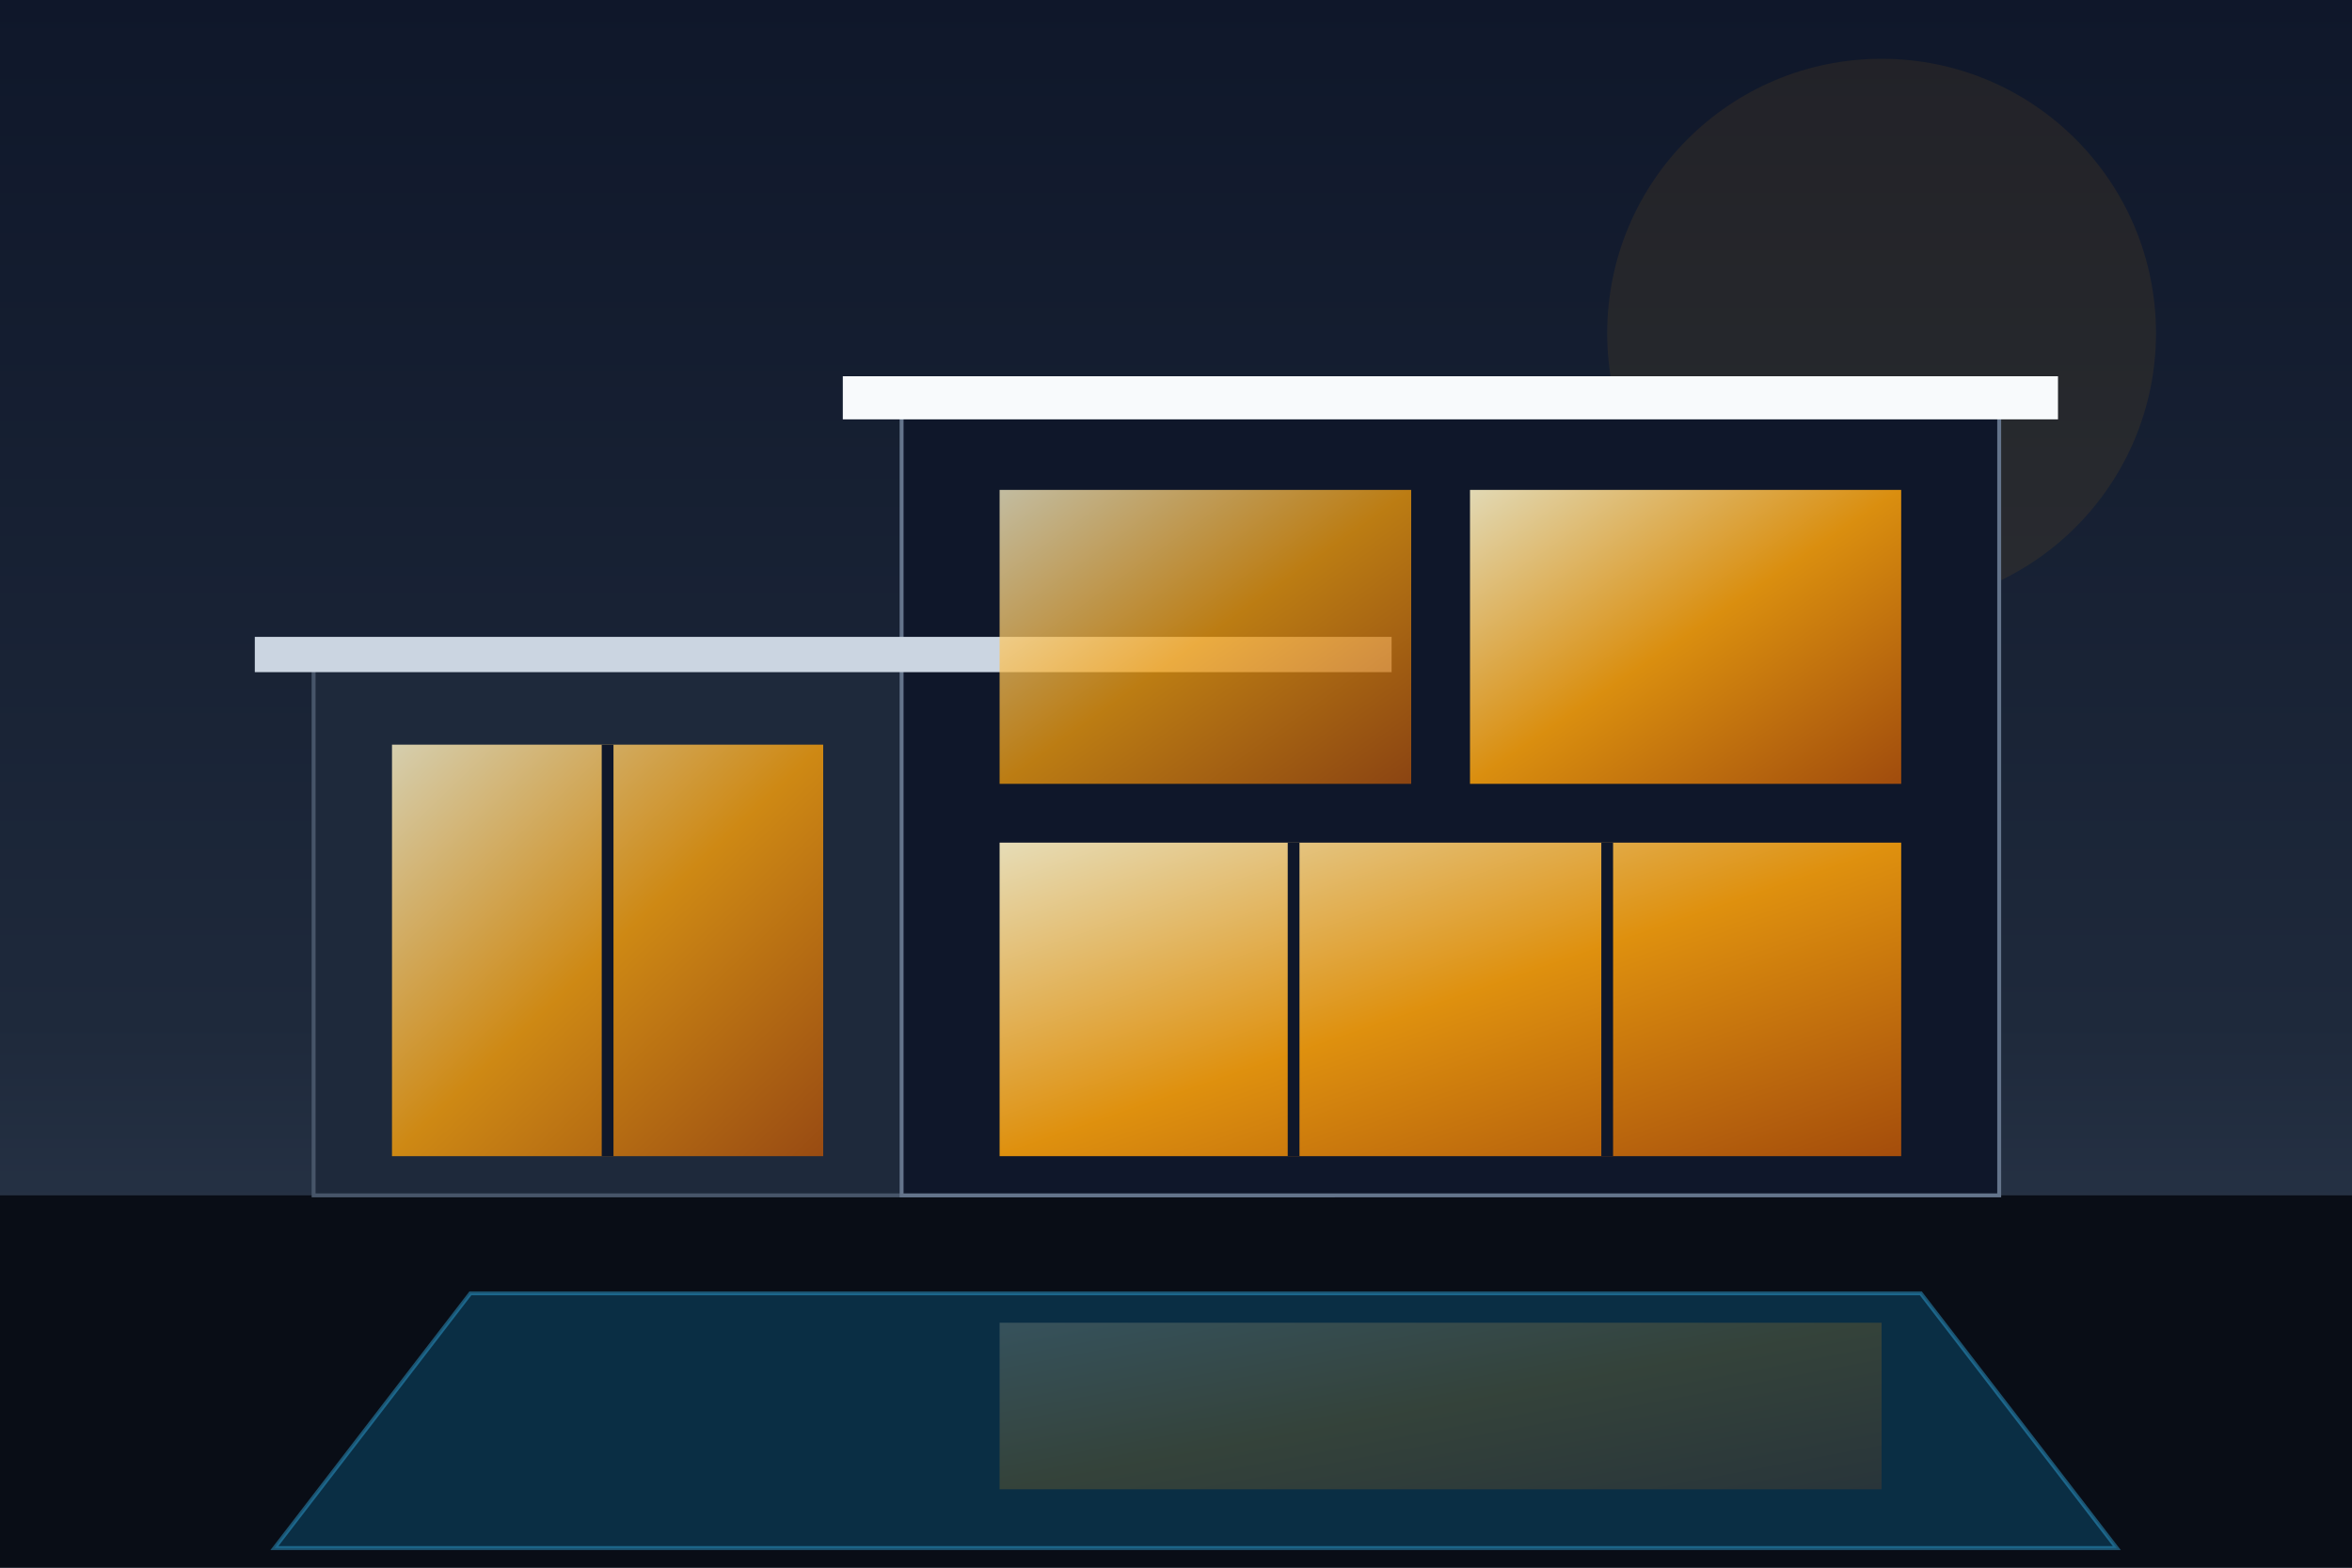
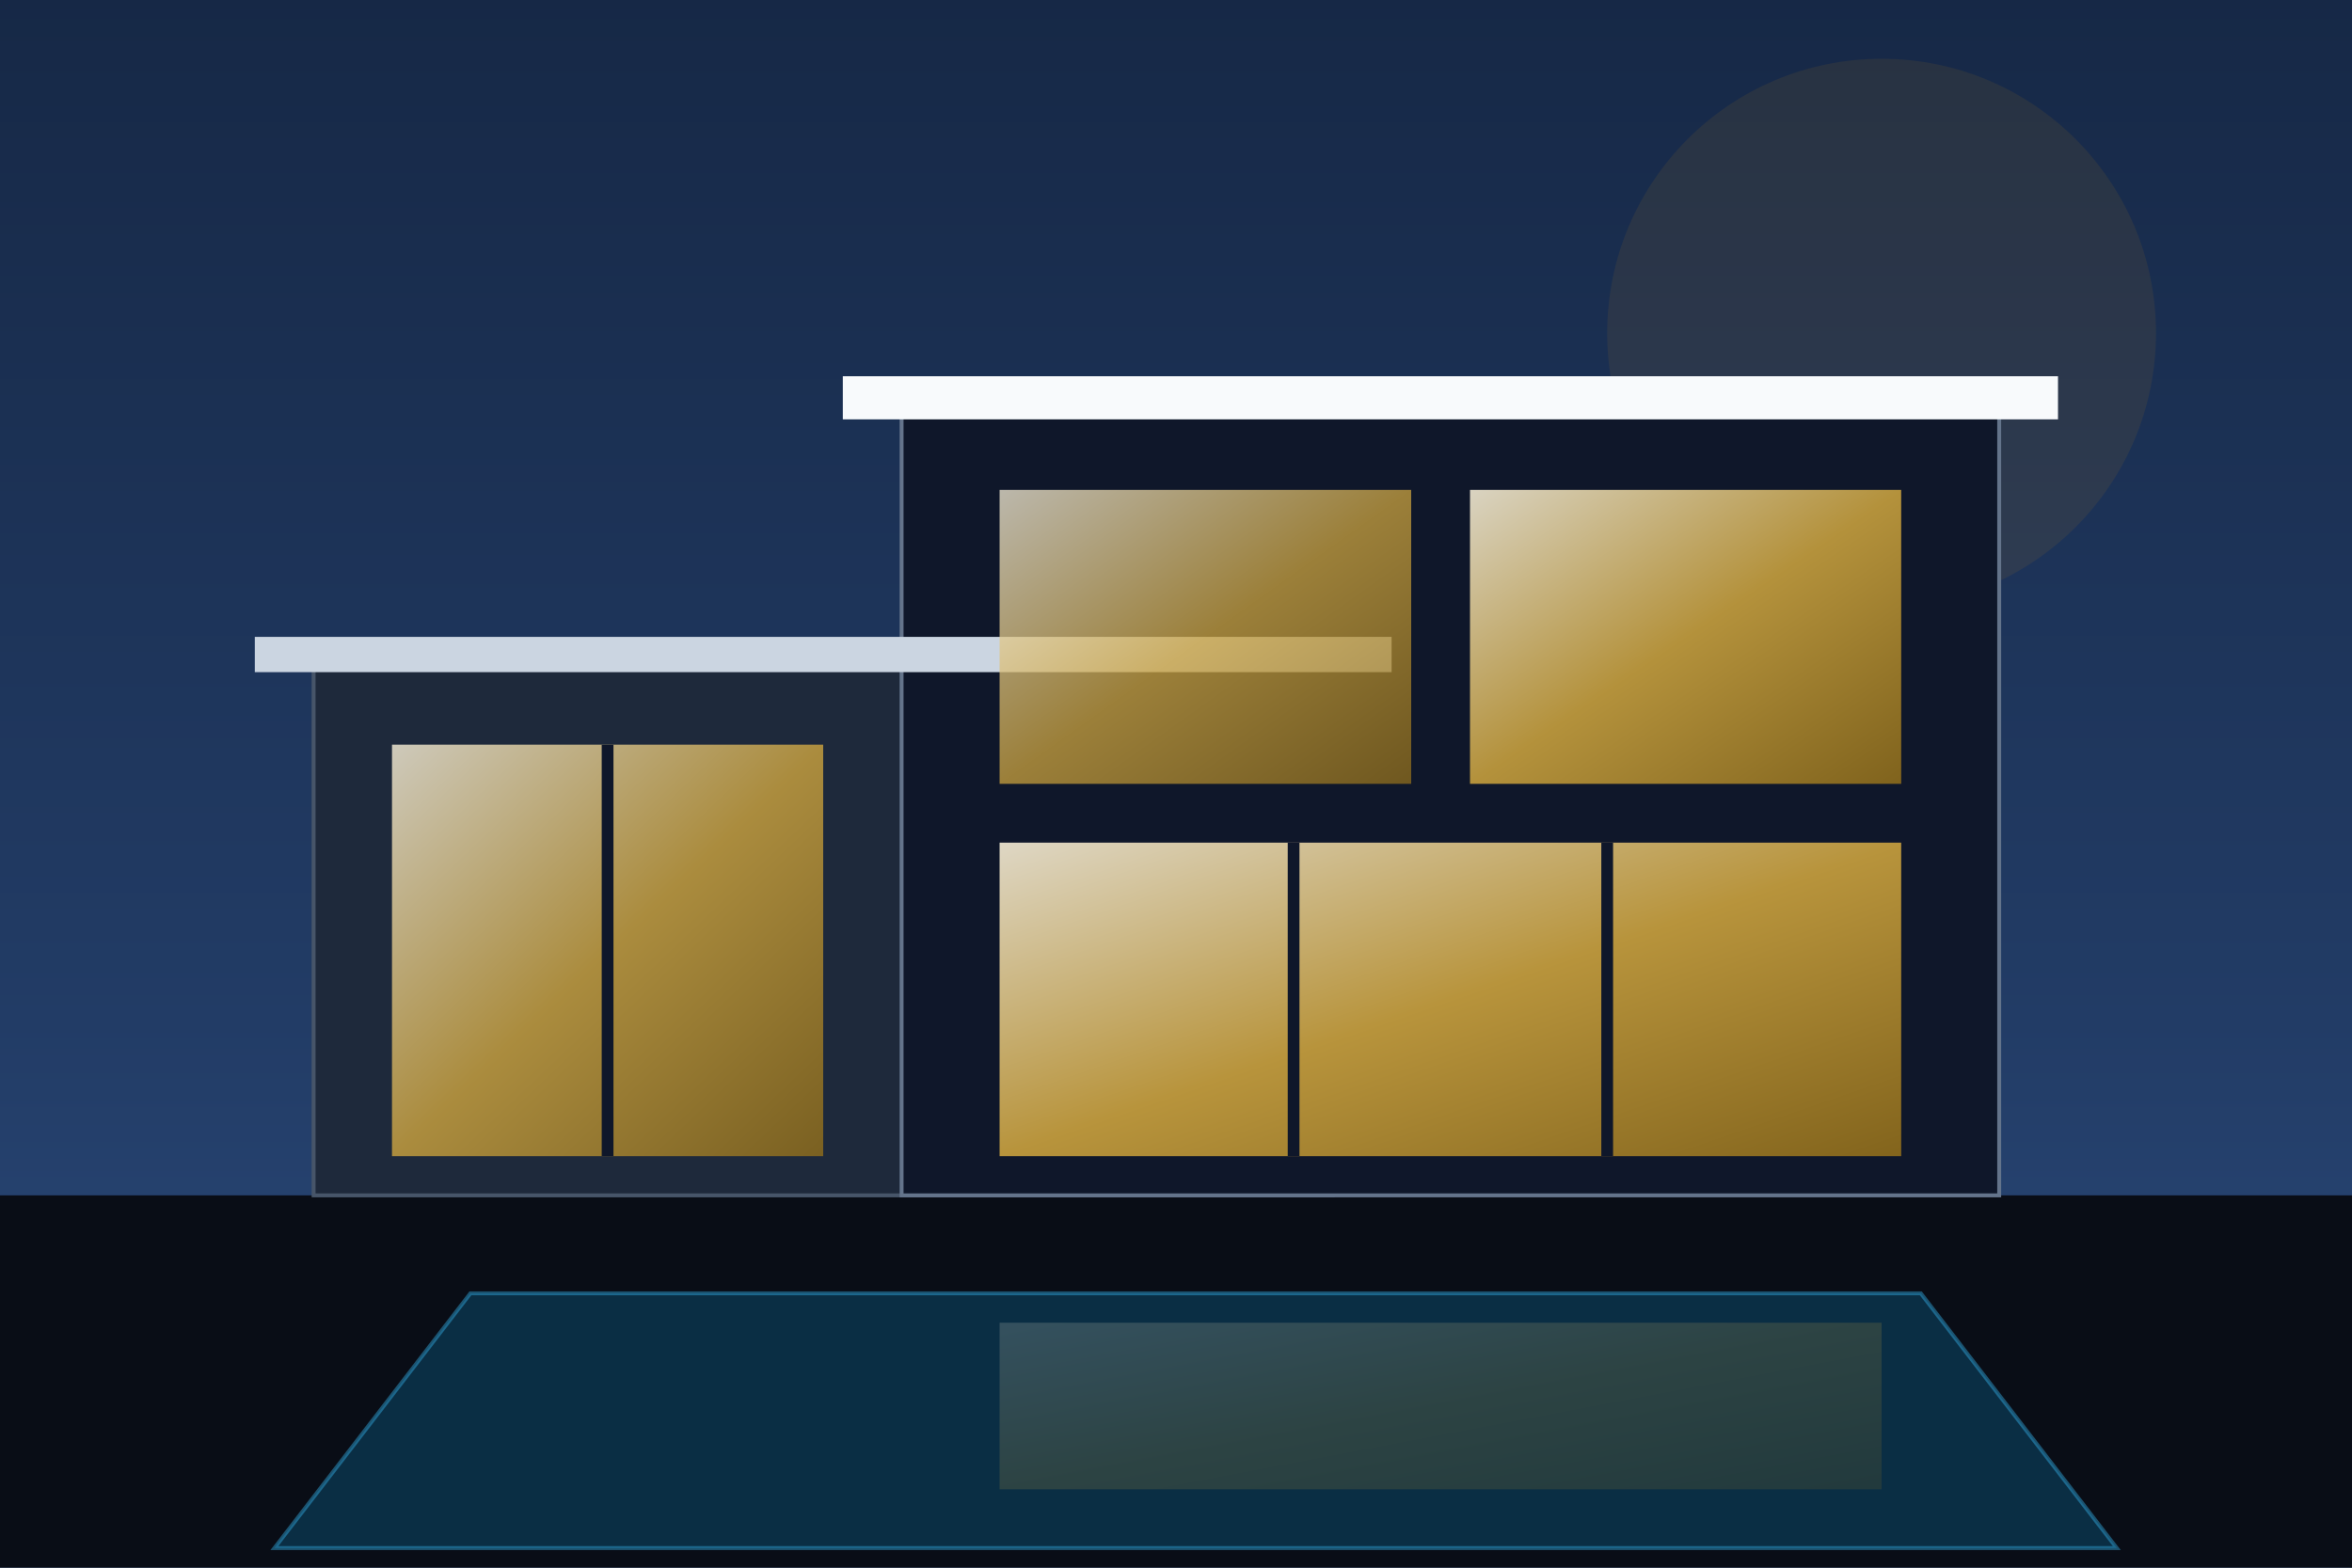
<svg xmlns="http://www.w3.org/2000/svg" viewBox="0 0 1200 800" width="1200" height="800">
  <defs>
    <linearGradient id="sky" x1="0%" y1="0%" x2="0%" y2="100%">
-       <stop offset="0%" stop-color="#0f172a" />
-       <stop offset="65%" stop-color="#1e293b" />
-       <stop offset="100%" stop-color="#334155" />
+       <stop offset="0%" stop-color="#162846" />
+       <stop offset="65%" stop-color="#223c66" />
+       <stop offset="100%" stop-color="#2c4c7e" />
    </linearGradient>
    <linearGradient id="warmGlow" x1="0%" y1="0%" x2="100%" y2="100%">
-       <stop offset="0%" stop-color="#fef3c7" />
-       <stop offset="50%" stop-color="#f59e0b" />
-       <stop offset="100%" stop-color="#b45309" />
+       <stop offset="0%" stop-color="#f5edd6" />
+       <stop offset="50%" stop-color="#caa23e" />
+       <stop offset="100%" stop-color="#8f6d1b" />
    </linearGradient>
  </defs>
  <rect width="1200" height="800" fill="url(#sky)" />
  <circle cx="960" cy="170" r="140" fill="#f59e0b" fill-opacity="0.08" />
  <rect x="0" y="610" width="1200" height="190" fill="#090d16" />
  <polygon points="240,660 980,660 1080,790 140,790" fill="#0ea5e9" fill-opacity="0.22" stroke="#38bdf8" stroke-opacity="0.4" stroke-width="2" />
  <rect x="160" y="340" width="520" height="270" fill="#1e293b" stroke="#475569" stroke-width="2" />
  <rect x="460" y="210" width="560" height="400" fill="#0f172a" stroke="#64748b" stroke-width="2" />
  <rect x="130" y="325" width="580" height="18" fill="#cbd5e1" />
  <rect x="430" y="192" width="620" height="22" fill="#f8fafc" />
  <rect x="200" y="380" width="220" height="210" fill="url(#warmGlow)" fill-opacity="0.82" />
  <rect x="510" y="250" width="210" height="150" fill="url(#warmGlow)" fill-opacity="0.75" />
  <rect x="750" y="250" width="220" height="150" fill="url(#warmGlow)" fill-opacity="0.88" />
  <rect x="510" y="430" width="460" height="160" fill="url(#warmGlow)" fill-opacity="0.9" />
  <line x1="310" y1="380" x2="310" y2="590" stroke="#0f172a" stroke-width="6" />
  <line x1="660" y1="430" x2="660" y2="590" stroke="#0f172a" stroke-width="6" />
  <line x1="820" y1="430" x2="820" y2="590" stroke="#0f172a" stroke-width="6" />
  <rect x="510" y="675" width="450" height="85" fill="url(#warmGlow)" fill-opacity="0.18" />
</svg>
